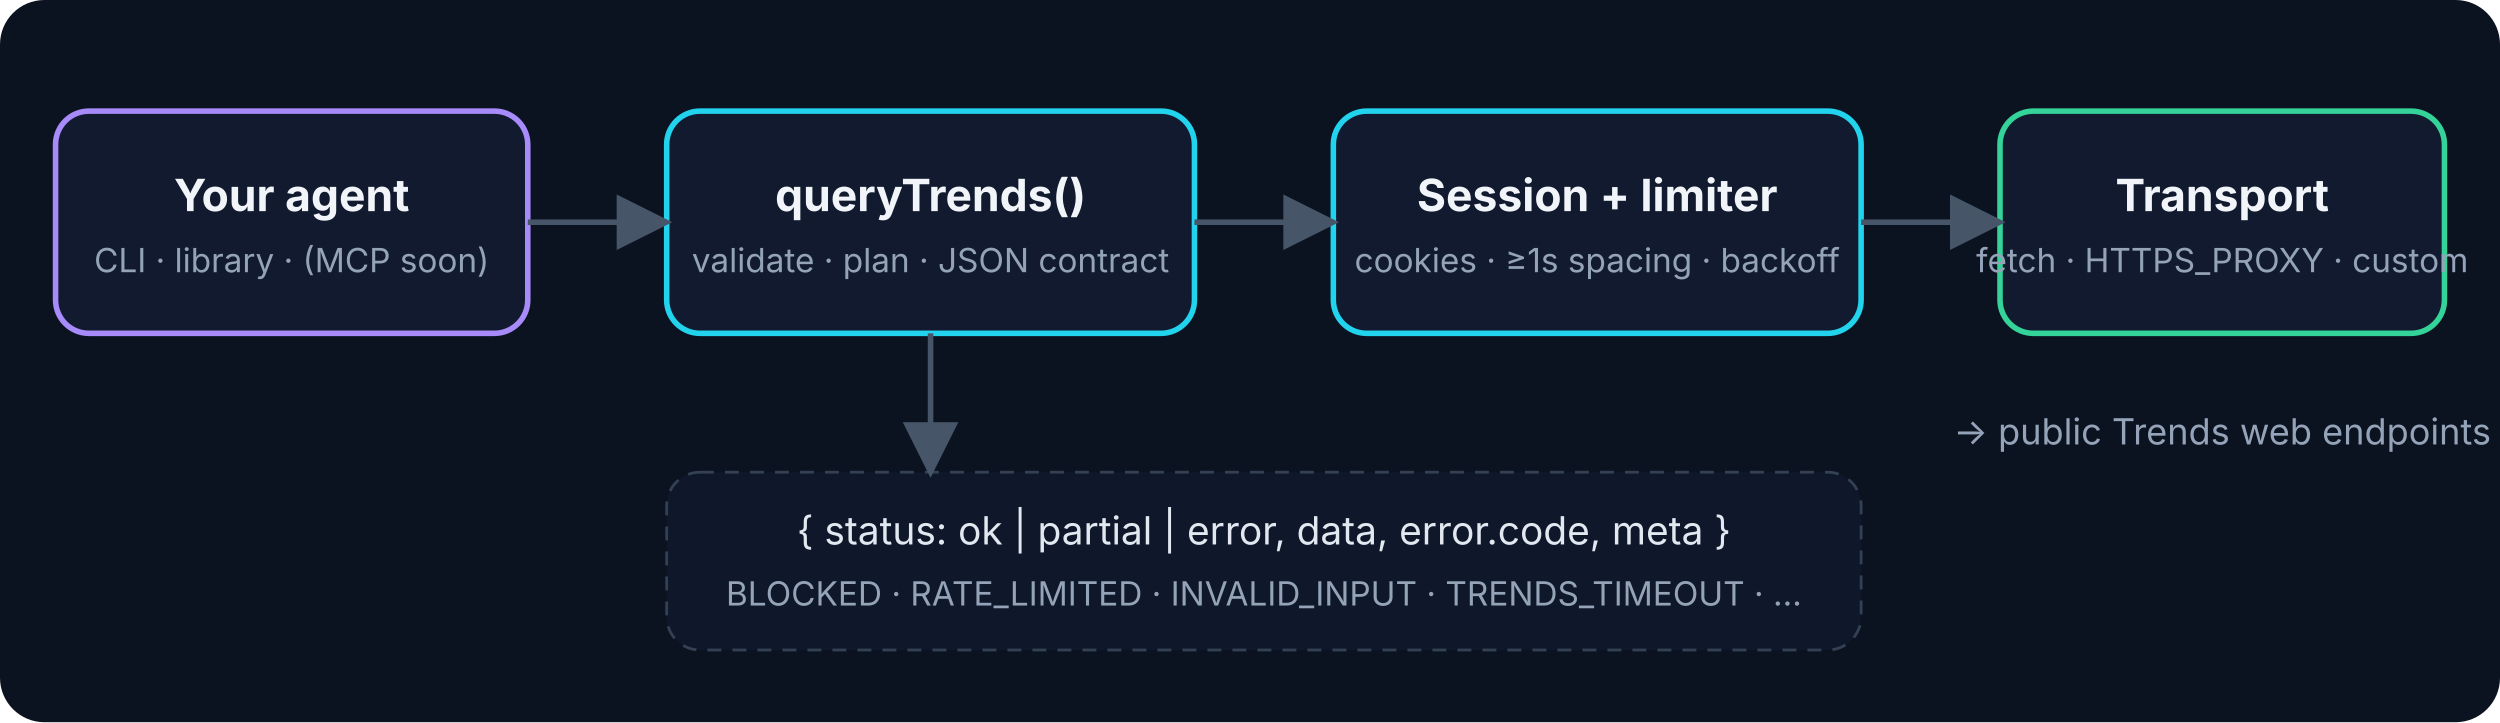
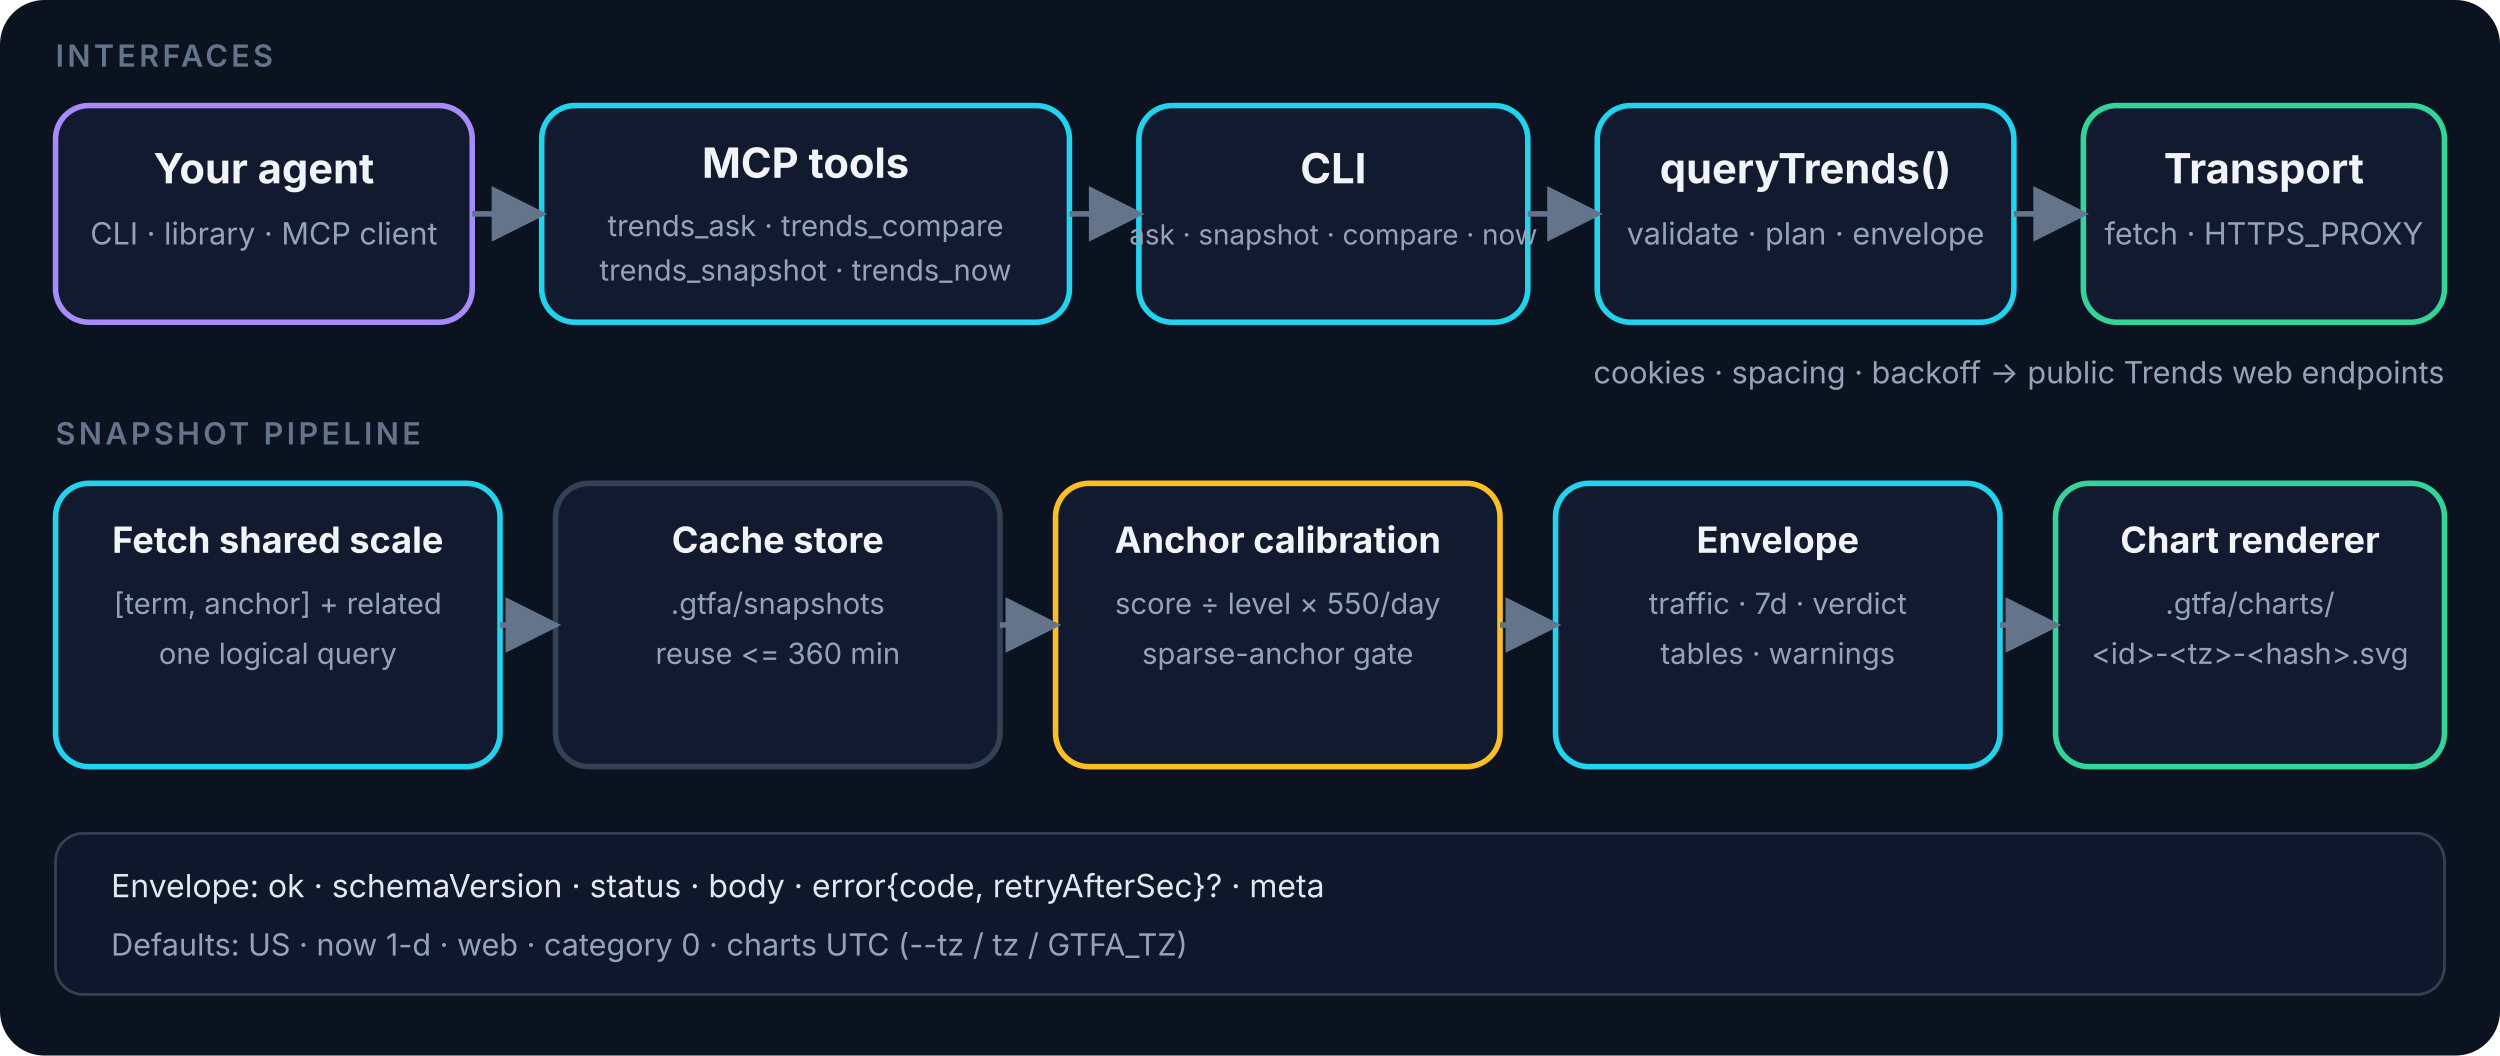
- <svg xmlns="http://www.w3.org/2000/svg" width="900" height="260" viewBox="0 0 900 260" font-family="Inter,Arial,sans-serif">
+ <svg xmlns="http://www.w3.org/2000/svg" width="900" height="380" viewBox="0 0 900 380" font-family="Inter,Segoe UI,Helvetica,Arial,sans-serif">
  <defs>
    <marker id="a" markerWidth="10" markerHeight="10" refX="9" refY="5" orient="auto">
-       <path d="M0,0 L10,5 L0,10 z" fill="#475569" />
+       <path d="M0,0 L10,5 L0,10 z" fill="#64748b" />
    </marker>
  </defs>
-   <rect width="900" height="260" rx="16" fill="#0b1220" />
-   <rect x="20" y="40" width="170" height="80" rx="12" fill="#111a2e" stroke="#a78bfa" stroke-width="2" />
-   <text x="105.0" y="76.0" text-anchor="middle" fill="#f1f5f9" font-size="16" font-weight="700">Your agent</text>
-   <text x="105.0" y="98.0" text-anchor="middle" fill="#94a3b8" font-size="12">CLI · library · (MCP soon)</text>
-   <rect x="240" y="40" width="190" height="80" rx="12" fill="#111a2e" stroke="#22d3ee" stroke-width="2" />
-   <text x="335.0" y="76.0" text-anchor="middle" fill="#f1f5f9" font-size="16" font-weight="700">queryTrends()</text>
-   <text x="335.0" y="98.0" text-anchor="middle" fill="#94a3b8" font-size="12">validate · plan · JSON contract</text>
-   <rect x="480" y="40" width="190" height="80" rx="12" fill="#111a2e" stroke="#22d3ee" stroke-width="2" />
-   <text x="575.0" y="76.0" text-anchor="middle" fill="#f1f5f9" font-size="16" font-weight="700">Session + limiter</text>
-   <text x="575.0" y="98.0" text-anchor="middle" fill="#94a3b8" font-size="12">cookies · ≥1s spacing · backoff</text>
-   <rect x="720" y="40" width="160" height="80" rx="12" fill="#111a2e" stroke="#34d399" stroke-width="2" />
-   <text x="800.0" y="76.0" text-anchor="middle" fill="#f1f5f9" font-size="16" font-weight="700">Transport</text>
-   <text x="800.0" y="98.0" text-anchor="middle" fill="#94a3b8" font-size="12">fetch · HTTPS_PROXY · custom</text>
-   <line x1="190" y1="80" x2="240" y2="80" stroke="#475569" stroke-width="2" marker-end="url(#a)" />
-   <line x1="430" y1="80" x2="480" y2="80" stroke="#475569" stroke-width="2" marker-end="url(#a)" />
-   <line x1="670" y1="80" x2="720" y2="80" stroke="#475569" stroke-width="2" marker-end="url(#a)" />
-   <text x="800" y="160" text-anchor="middle" fill="#94a3b8" font-size="13">→ public Trends web endpoints</text>
-   <rect x="240" y="170" width="430" height="64" rx="12" fill="#0f172a" stroke="#334155" stroke-dasharray="5 4" />
-   <text x="455" y="196" text-anchor="middle" fill="#e2e8f0" font-size="14">{ status: ok | partial | error, data, error.code, meta }</text>
-   <text x="455" y="218" text-anchor="middle" fill="#94a3b8" font-size="12">BLOCKED · RATE_LIMITED · INVALID_INPUT · TRENDS_TIMEOUT · …</text>
-   <line x1="335" y1="120" x2="335" y2="170" stroke="#475569" stroke-width="2" marker-end="url(#a)" />
+   <rect width="900" height="380" rx="16" fill="#0b1220" />
+   <text x="20" y="24" fill="#64748b" font-size="11" font-weight="600" letter-spacing="1.2">INTERFACES</text>
+   <rect x="20" y="38" width="150" height="78" rx="12" fill="#111a2e" stroke="#a78bfa" stroke-width="2" />
+   <text x="95" y="66" text-anchor="middle" fill="#f1f5f9" font-size="15" font-weight="700">Your agent</text>
+   <text x="95" y="88" text-anchor="middle" fill="#94a3b8" font-size="11">CLI · library · MCP client</text>
+   <rect x="195" y="38" width="190" height="78" rx="12" fill="#111a2e" stroke="#22d3ee" stroke-width="2" />
+   <text x="290" y="64" text-anchor="middle" fill="#f1f5f9" font-size="15" font-weight="700">MCP tools</text>
+   <text x="290" y="85" text-anchor="middle" fill="#94a3b8" font-size="10.5">trends_ask · trends_compare</text>
+   <text x="290" y="101" text-anchor="middle" fill="#94a3b8" font-size="10.5">trends_snapshot · trends_now</text>
+   <rect x="410" y="38" width="140" height="78" rx="12" fill="#111a2e" stroke="#22d3ee" stroke-width="2" />
+   <text x="480" y="66" text-anchor="middle" fill="#f1f5f9" font-size="15" font-weight="700">CLI</text>
+   <text x="480" y="88" text-anchor="middle" fill="#94a3b8" font-size="10">ask · snapshot · compare · now</text>
+   <rect x="575" y="38" width="150" height="78" rx="12" fill="#111a2e" stroke="#22d3ee" stroke-width="2" />
+   <text x="650" y="66" text-anchor="middle" fill="#f1f5f9" font-size="15" font-weight="700">queryTrends()</text>
+   <text x="650" y="88" text-anchor="middle" fill="#94a3b8" font-size="11">validate · plan · envelope</text>
+   <rect x="750" y="38" width="130" height="78" rx="12" fill="#111a2e" stroke="#34d399" stroke-width="2" />
+   <text x="815" y="66" text-anchor="middle" fill="#f1f5f9" font-size="15" font-weight="700">Transport</text>
+   <text x="815" y="88" text-anchor="middle" fill="#94a3b8" font-size="11">fetch · HTTPS_PROXY</text>
+   <line x1="170" y1="77" x2="195" y2="77" stroke="#64748b" stroke-width="2" marker-end="url(#a)" />
+   <line x1="385" y1="77" x2="410" y2="77" stroke="#64748b" stroke-width="2" marker-end="url(#a)" />
+   <line x1="550" y1="77" x2="575" y2="77" stroke="#64748b" stroke-width="2" marker-end="url(#a)" />
+   <line x1="725" y1="77" x2="750" y2="77" stroke="#64748b" stroke-width="2" marker-end="url(#a)" />
+   <text x="880" y="138" text-anchor="end" fill="#94a3b8" font-size="11">cookies · spacing · backoff → public Trends web endpoints</text>
+   <text x="20" y="160" fill="#64748b" font-size="11" font-weight="600" letter-spacing="1.2">SNAPSHOT PIPELINE</text>
+   <rect x="20" y="174" width="160" height="102" rx="12" fill="#111a2e" stroke="#22d3ee" stroke-width="2" />
+   <text x="100" y="199" text-anchor="middle" fill="#f1f5f9" font-size="13" font-weight="700">Fetch shared scale</text>
+   <text x="100" y="221" text-anchor="middle" fill="#94a3b8" font-size="10.5">[term, anchor] + related</text>
+   <text x="100" y="239" text-anchor="middle" fill="#94a3b8" font-size="10.5">one logical query</text>
+   <rect x="200" y="174" width="160" height="102" rx="12" fill="#111a2e" stroke="#334155" stroke-width="2" />
+   <text x="280" y="199" text-anchor="middle" fill="#f1f5f9" font-size="13" font-weight="700">Cache store</text>
+   <text x="280" y="221" text-anchor="middle" fill="#94a3b8" font-size="10.5">.gtfa/snapshots</text>
+   <text x="280" y="239" text-anchor="middle" fill="#94a3b8" font-size="10.5">reuse &lt;= 360 min</text>
+   <rect x="380" y="174" width="160" height="102" rx="12" fill="#111a2e" stroke="#fbbf24" stroke-width="2" />
+   <text x="460" y="199" text-anchor="middle" fill="#f1f5f9" font-size="13" font-weight="700">Anchor calibration</text>
+   <text x="460" y="221" text-anchor="middle" fill="#94a3b8" font-size="10.5">score ÷ level × 550/day</text>
+   <text x="460" y="239" text-anchor="middle" fill="#94a3b8" font-size="10.5">sparse-anchor gate</text>
+   <rect x="560" y="174" width="160" height="102" rx="12" fill="#111a2e" stroke="#22d3ee" stroke-width="2" />
+   <text x="640" y="199" text-anchor="middle" fill="#f1f5f9" font-size="13" font-weight="700">Envelope</text>
+   <text x="640" y="221" text-anchor="middle" fill="#94a3b8" font-size="10.5">traffic · 7d · verdict</text>
+   <text x="640" y="239" text-anchor="middle" fill="#94a3b8" font-size="10.5">tables · warnings</text>
+   <rect x="740" y="174" width="140" height="102" rx="12" fill="#111a2e" stroke="#34d399" stroke-width="2" />
+   <text x="810" y="199" text-anchor="middle" fill="#f1f5f9" font-size="13" font-weight="700">Chart renderer</text>
+   <text x="810" y="221" text-anchor="middle" fill="#94a3b8" font-size="10.5">.gtfa/charts/</text>
+   <text x="810" y="239" text-anchor="middle" fill="#94a3b8" font-size="10.5">&lt;id&gt;-&lt;tz&gt;-&lt;hash&gt;.svg</text>
+   <line x1="180" y1="225" x2="200" y2="225" stroke="#64748b" stroke-width="2" marker-end="url(#a)" />
+   <line x1="360" y1="225" x2="380" y2="225" stroke="#64748b" stroke-width="2" marker-end="url(#a)" />
+   <line x1="540" y1="225" x2="560" y2="225" stroke="#64748b" stroke-width="2" marker-end="url(#a)" />
+   <line x1="720" y1="225" x2="740" y2="225" stroke="#64748b" stroke-width="2" marker-end="url(#a)" />
+   <rect x="20" y="300" width="860" height="58" rx="10" fill="#0f172a" stroke="#334155" />
+   <text x="40" y="323" fill="#e2e8f0" font-size="11.5">Envelope: ok · schemaVersion · status · body · error{code, retryAfterSec}? · meta</text>
+   <text x="40" y="344" fill="#94a3b8" font-size="11">Defaults: US · now 1-d · web · category 0 · charts UTC (--tz / tz / GTFA_TZ)</text>
</svg>
